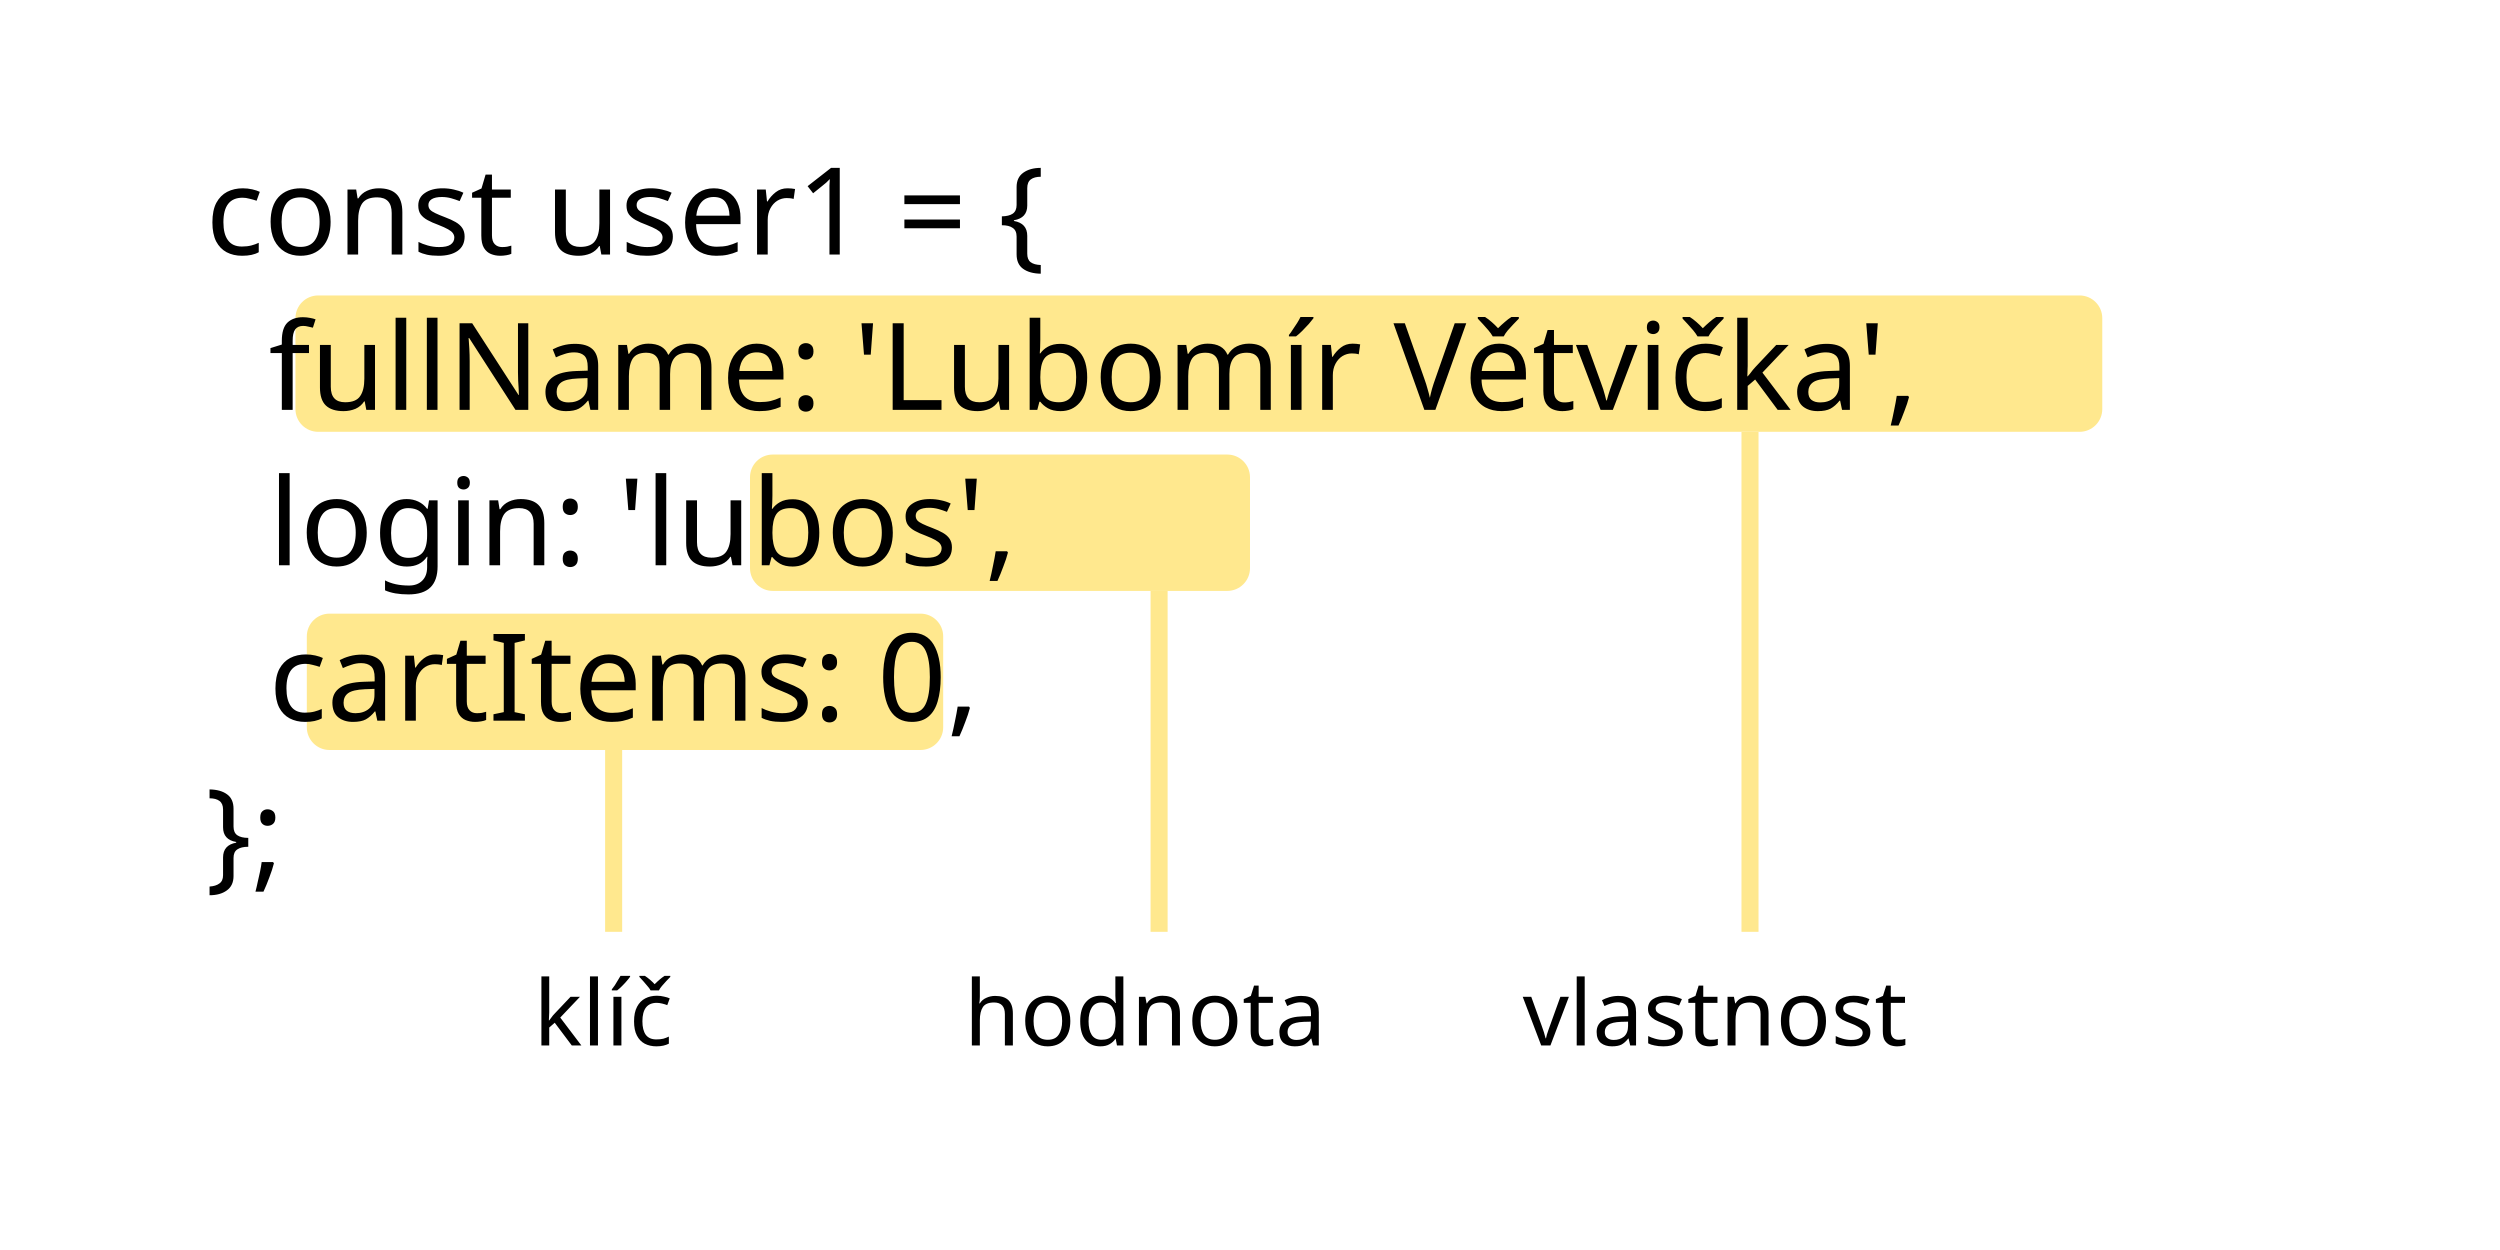
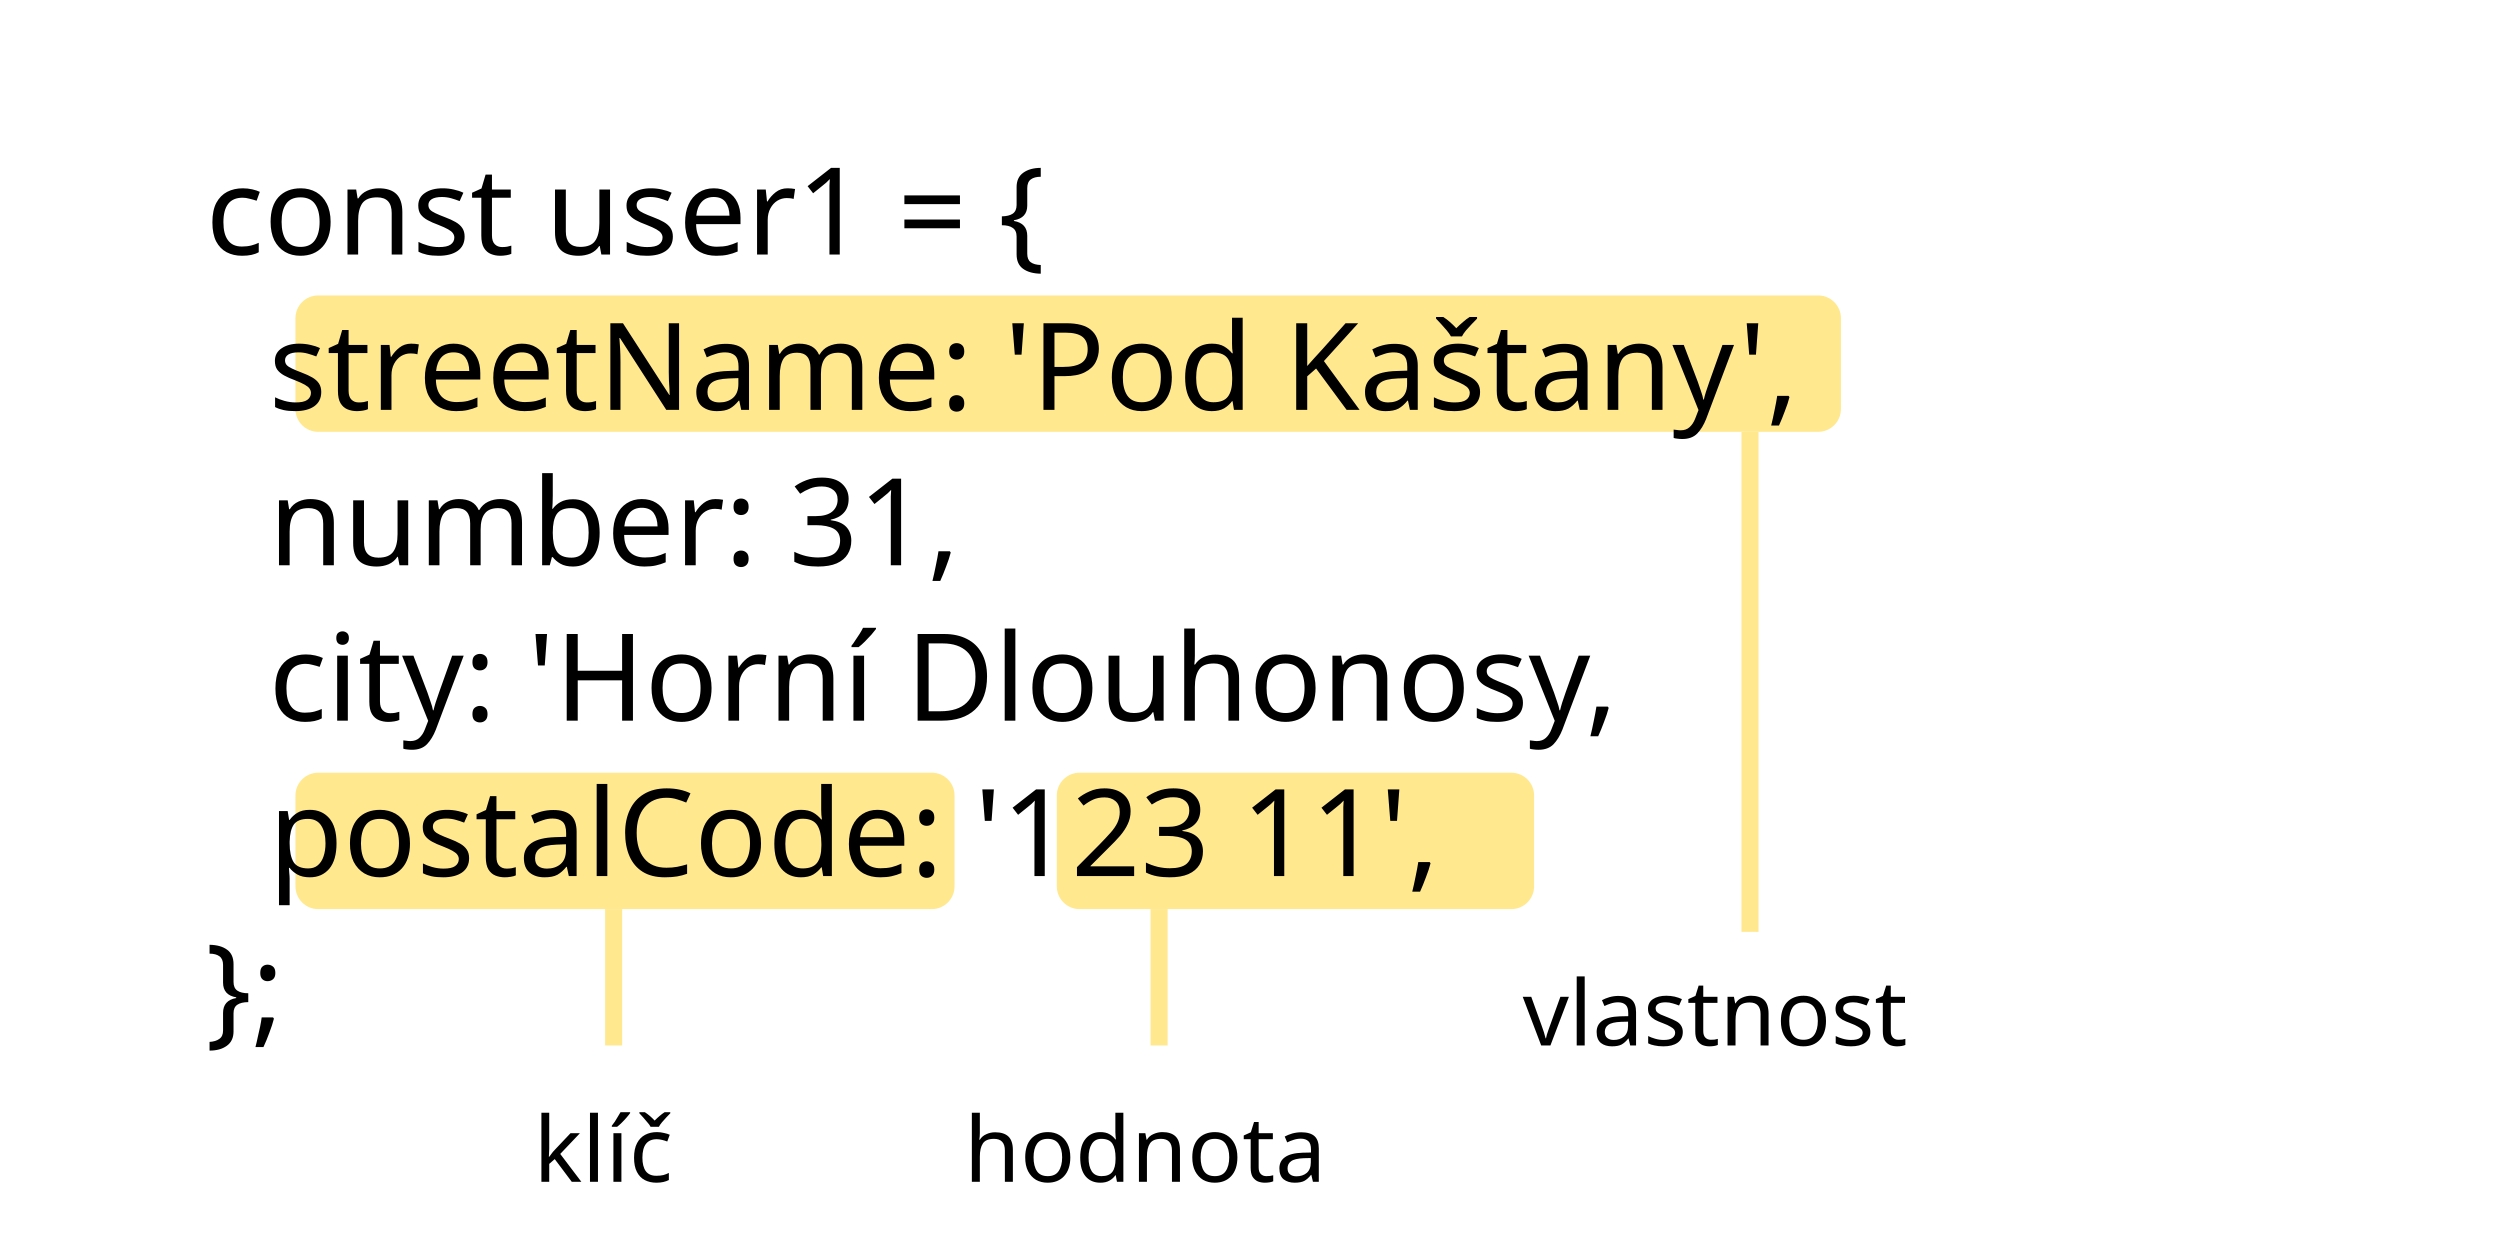
<svg xmlns="http://www.w3.org/2000/svg" width="220" height="110" viewBox="0 0 220 110" version="1.1" id="svg8">
  <defs id="defs2" />
  <g id="layer1" transform="translate(0,-363.5)">
-     <rect style="opacity:1;fill:#ffe88e;fill-opacity:1;stroke:none;stroke-width:6;stroke-linecap:round;stroke-linejoin:round;stroke-miterlimit:4;stroke-dasharray:none;stroke-opacity:1" id="rect851" width="159" height="12" x="26" y="389.5" ry="2" rx="2" />
-     <rect rx="2" ry="2" y="403.5" x="66" height="12" width="44" id="rect855" style="opacity:1;fill:#ffe88e;fill-opacity:1;stroke:none;stroke-width:6;stroke-linecap:round;stroke-linejoin:round;stroke-miterlimit:4;stroke-dasharray:none;stroke-opacity:1" />
-     <rect style="opacity:1;fill:#ffe88e;fill-opacity:1;stroke:none;stroke-width:6;stroke-linecap:round;stroke-linejoin:round;stroke-miterlimit:4;stroke-dasharray:none;stroke-opacity:1" id="rect857" width="56" height="12" x="27" y="417.5" ry="2" rx="2" />
+     <rect style="opacity:1;fill:#ffe88e;fill-opacity:1;stroke:none;stroke-width:6;stroke-linecap:round;stroke-linejoin:round;stroke-miterlimit:4;stroke-dasharray:none;stroke-opacity:1" id="rect851" width="136" height="12" x="26" y="389.5" ry="2" rx="2" />
+     <rect rx="2" ry="2" y="431.5" x="93" height="12" width="42" id="rect855" style="opacity:1;fill:#ffe88e;fill-opacity:1;stroke:none;stroke-width:6;stroke-linecap:round;stroke-linejoin:round;stroke-miterlimit:4;stroke-dasharray:none;stroke-opacity:1" />
+     <rect style="opacity:1;fill:#ffe88e;fill-opacity:1;stroke:none;stroke-width:6;stroke-linecap:round;stroke-linejoin:round;stroke-miterlimit:4;stroke-dasharray:none;stroke-opacity:1" id="rect857" width="58" height="12" x="26" y="431.5" ry="2" rx="2" />
    <text xml:space="preserve" style="font-style:normal;font-variant:normal;font-weight:normal;font-stretch:normal;font-size:10.667px;line-height:1.25;font-family:Arial;-inkscape-font-specification:Arial;letter-spacing:0px;word-spacing:0px;fill:#000000;fill-opacity:1;stroke:none" x="18.096" y="385.898" id="text819">
      <tspan x="18.096" y="385.898" id="tspan827" style="font-style:normal;font-variant:normal;font-weight:normal;font-stretch:normal;font-family:'Ubuntu Mono';-inkscape-font-specification:'Ubuntu Mono'">const user1 = {</tspan>
-       <tspan x="18.096" y="399.572" style="font-style:normal;font-variant:normal;font-weight:normal;font-stretch:normal;font-family:'Ubuntu Mono';-inkscape-font-specification:'Ubuntu Mono'" id="tspan843">  fullName: 'Lubomír Větvička',</tspan>
-       <tspan x="18.096" y="413.246" style="font-style:normal;font-variant:normal;font-weight:normal;font-stretch:normal;font-family:'Ubuntu Mono';-inkscape-font-specification:'Ubuntu Mono'" id="tspan845">  login: 'lubos', </tspan>
-       <tspan x="18.096" y="426.92" style="font-style:normal;font-variant:normal;font-weight:normal;font-stretch:normal;font-family:'Ubuntu Mono';-inkscape-font-specification:'Ubuntu Mono'" id="tspan847">  cartItems: 0,</tspan>
-       <tspan x="18.096" y="440.594" style="font-style:normal;font-variant:normal;font-weight:normal;font-stretch:normal;font-family:'Ubuntu Mono';-inkscape-font-specification:'Ubuntu Mono'" id="tspan849">};</tspan>
+       <tspan x="18.096" y="399.572" style="font-style:normal;font-variant:normal;font-weight:normal;font-stretch:normal;font-family:'Ubuntu Mono';-inkscape-font-specification:'Ubuntu Mono'" id="tspan843">  streetName: 'Pod Kaštany',</tspan>
+       <tspan x="18.096" y="413.246" style="font-style:normal;font-variant:normal;font-weight:normal;font-stretch:normal;font-family:'Ubuntu Mono';-inkscape-font-specification:'Ubuntu Mono'" id="tspan845">  number: 31,</tspan>
+       <tspan x="18.096" y="426.92" style="font-style:normal;font-variant:normal;font-weight:normal;font-stretch:normal;font-family:'Ubuntu Mono';-inkscape-font-specification:'Ubuntu Mono'" id="tspan834">  city: 'Horní Dlouhonosy,</tspan>
+       <tspan x="18.096" y="440.594" style="font-style:normal;font-variant:normal;font-weight:normal;font-stretch:normal;font-family:'Ubuntu Mono';-inkscape-font-specification:'Ubuntu Mono'" id="tspan847">  postalCode: '123 11',</tspan>
+       <tspan x="18.096" y="454.268" style="font-style:normal;font-variant:normal;font-weight:normal;font-stretch:normal;font-family:'Ubuntu Mono';-inkscape-font-specification:'Ubuntu Mono'" id="tspan849">};</tspan>
    </text>
    <path style="fill:none;stroke:#ffe88e;stroke-width:1.5;stroke-linecap:butt;stroke-linejoin:miter;stroke-miterlimit:4;stroke-dasharray:none;stroke-opacity:1" d="m 154,401.5 v 44" id="path859" />
    <text id="text871" y="455.5" x="134" style="font-style:normal;font-variant:normal;font-weight:normal;font-stretch:normal;font-size:8px;line-height:1.25;font-family:Arial;-inkscape-font-specification:Arial;letter-spacing:0px;word-spacing:0px;fill:#000000;fill-opacity:1;stroke:none" xml:space="preserve">
      <tspan id="tspan869" style="font-style:normal;font-variant:normal;font-weight:normal;font-stretch:normal;font-family:Montserrat;-inkscape-font-specification:Montserrat" y="455.5" x="134">vlastnost</tspan>
    </text>
-     <path id="path889" d="m 102,415.5 v 30" style="fill:none;stroke:#ffe88e;stroke-width:1.5;stroke-linecap:butt;stroke-linejoin:miter;stroke-miterlimit:4;stroke-dasharray:none;stroke-opacity:1" />
-     <text xml:space="preserve" style="font-style:normal;font-variant:normal;font-weight:normal;font-stretch:normal;font-size:8px;line-height:1.25;font-family:Arial;-inkscape-font-specification:Arial;letter-spacing:0px;word-spacing:0px;fill:#000000;fill-opacity:1;stroke:none" x="84.836" y="455.5" id="text893">
-       <tspan x="84.836" y="455.5" style="font-style:normal;font-variant:normal;font-weight:normal;font-stretch:normal;font-family:Montserrat;-inkscape-font-specification:Montserrat" id="tspan891">hodnota</tspan>
+     <path id="path889" d="m 102,443.5 v 12" style="fill:none;stroke:#ffe88e;stroke-width:1.5;stroke-linecap:butt;stroke-linejoin:miter;stroke-miterlimit:4;stroke-dasharray:none;stroke-opacity:1" />
+     <text xml:space="preserve" style="font-style:normal;font-variant:normal;font-weight:normal;font-stretch:normal;font-size:8px;line-height:1.25;font-family:Arial;-inkscape-font-specification:Arial;letter-spacing:0px;word-spacing:0px;fill:#000000;fill-opacity:1;stroke:none" x="84.836" y="467.5" id="text893">
+       <tspan x="84.836" y="467.5" style="font-style:normal;font-variant:normal;font-weight:normal;font-stretch:normal;font-family:Montserrat;-inkscape-font-specification:Montserrat" id="tspan891">hodnota</tspan>
    </text>
-     <path style="fill:none;stroke:#ffe88e;stroke-width:1.5;stroke-linecap:butt;stroke-linejoin:miter;stroke-miterlimit:4;stroke-dasharray:none;stroke-opacity:1" d="m 54,429.5 v 16" id="path895" />
-     <text id="text899" y="455.5" x="46.956" style="font-style:normal;font-variant:normal;font-weight:normal;font-stretch:normal;font-size:8px;line-height:1.25;font-family:Arial;-inkscape-font-specification:Arial;letter-spacing:0px;word-spacing:0px;fill:#000000;fill-opacity:1;stroke:none" xml:space="preserve">
-       <tspan id="tspan897" style="font-style:normal;font-variant:normal;font-weight:normal;font-stretch:normal;font-family:Montserrat;-inkscape-font-specification:Montserrat" y="455.5" x="46.956">klíč</tspan>
+     <path style="fill:none;stroke:#ffe88e;stroke-width:1.5;stroke-linecap:butt;stroke-linejoin:miter;stroke-miterlimit:4;stroke-dasharray:none;stroke-opacity:1" d="m 54,443.5 v 12" id="path895" />
+     <text id="text899" y="467.5" x="46.956" style="font-style:normal;font-variant:normal;font-weight:normal;font-stretch:normal;font-size:8px;line-height:1.25;font-family:Arial;-inkscape-font-specification:Arial;letter-spacing:0px;word-spacing:0px;fill:#000000;fill-opacity:1;stroke:none" xml:space="preserve">
+       <tspan id="tspan897" style="font-style:normal;font-variant:normal;font-weight:normal;font-stretch:normal;font-family:Montserrat;-inkscape-font-specification:Montserrat" y="467.5" x="46.956">klíč</tspan>
    </text>
  </g>
</svg>
